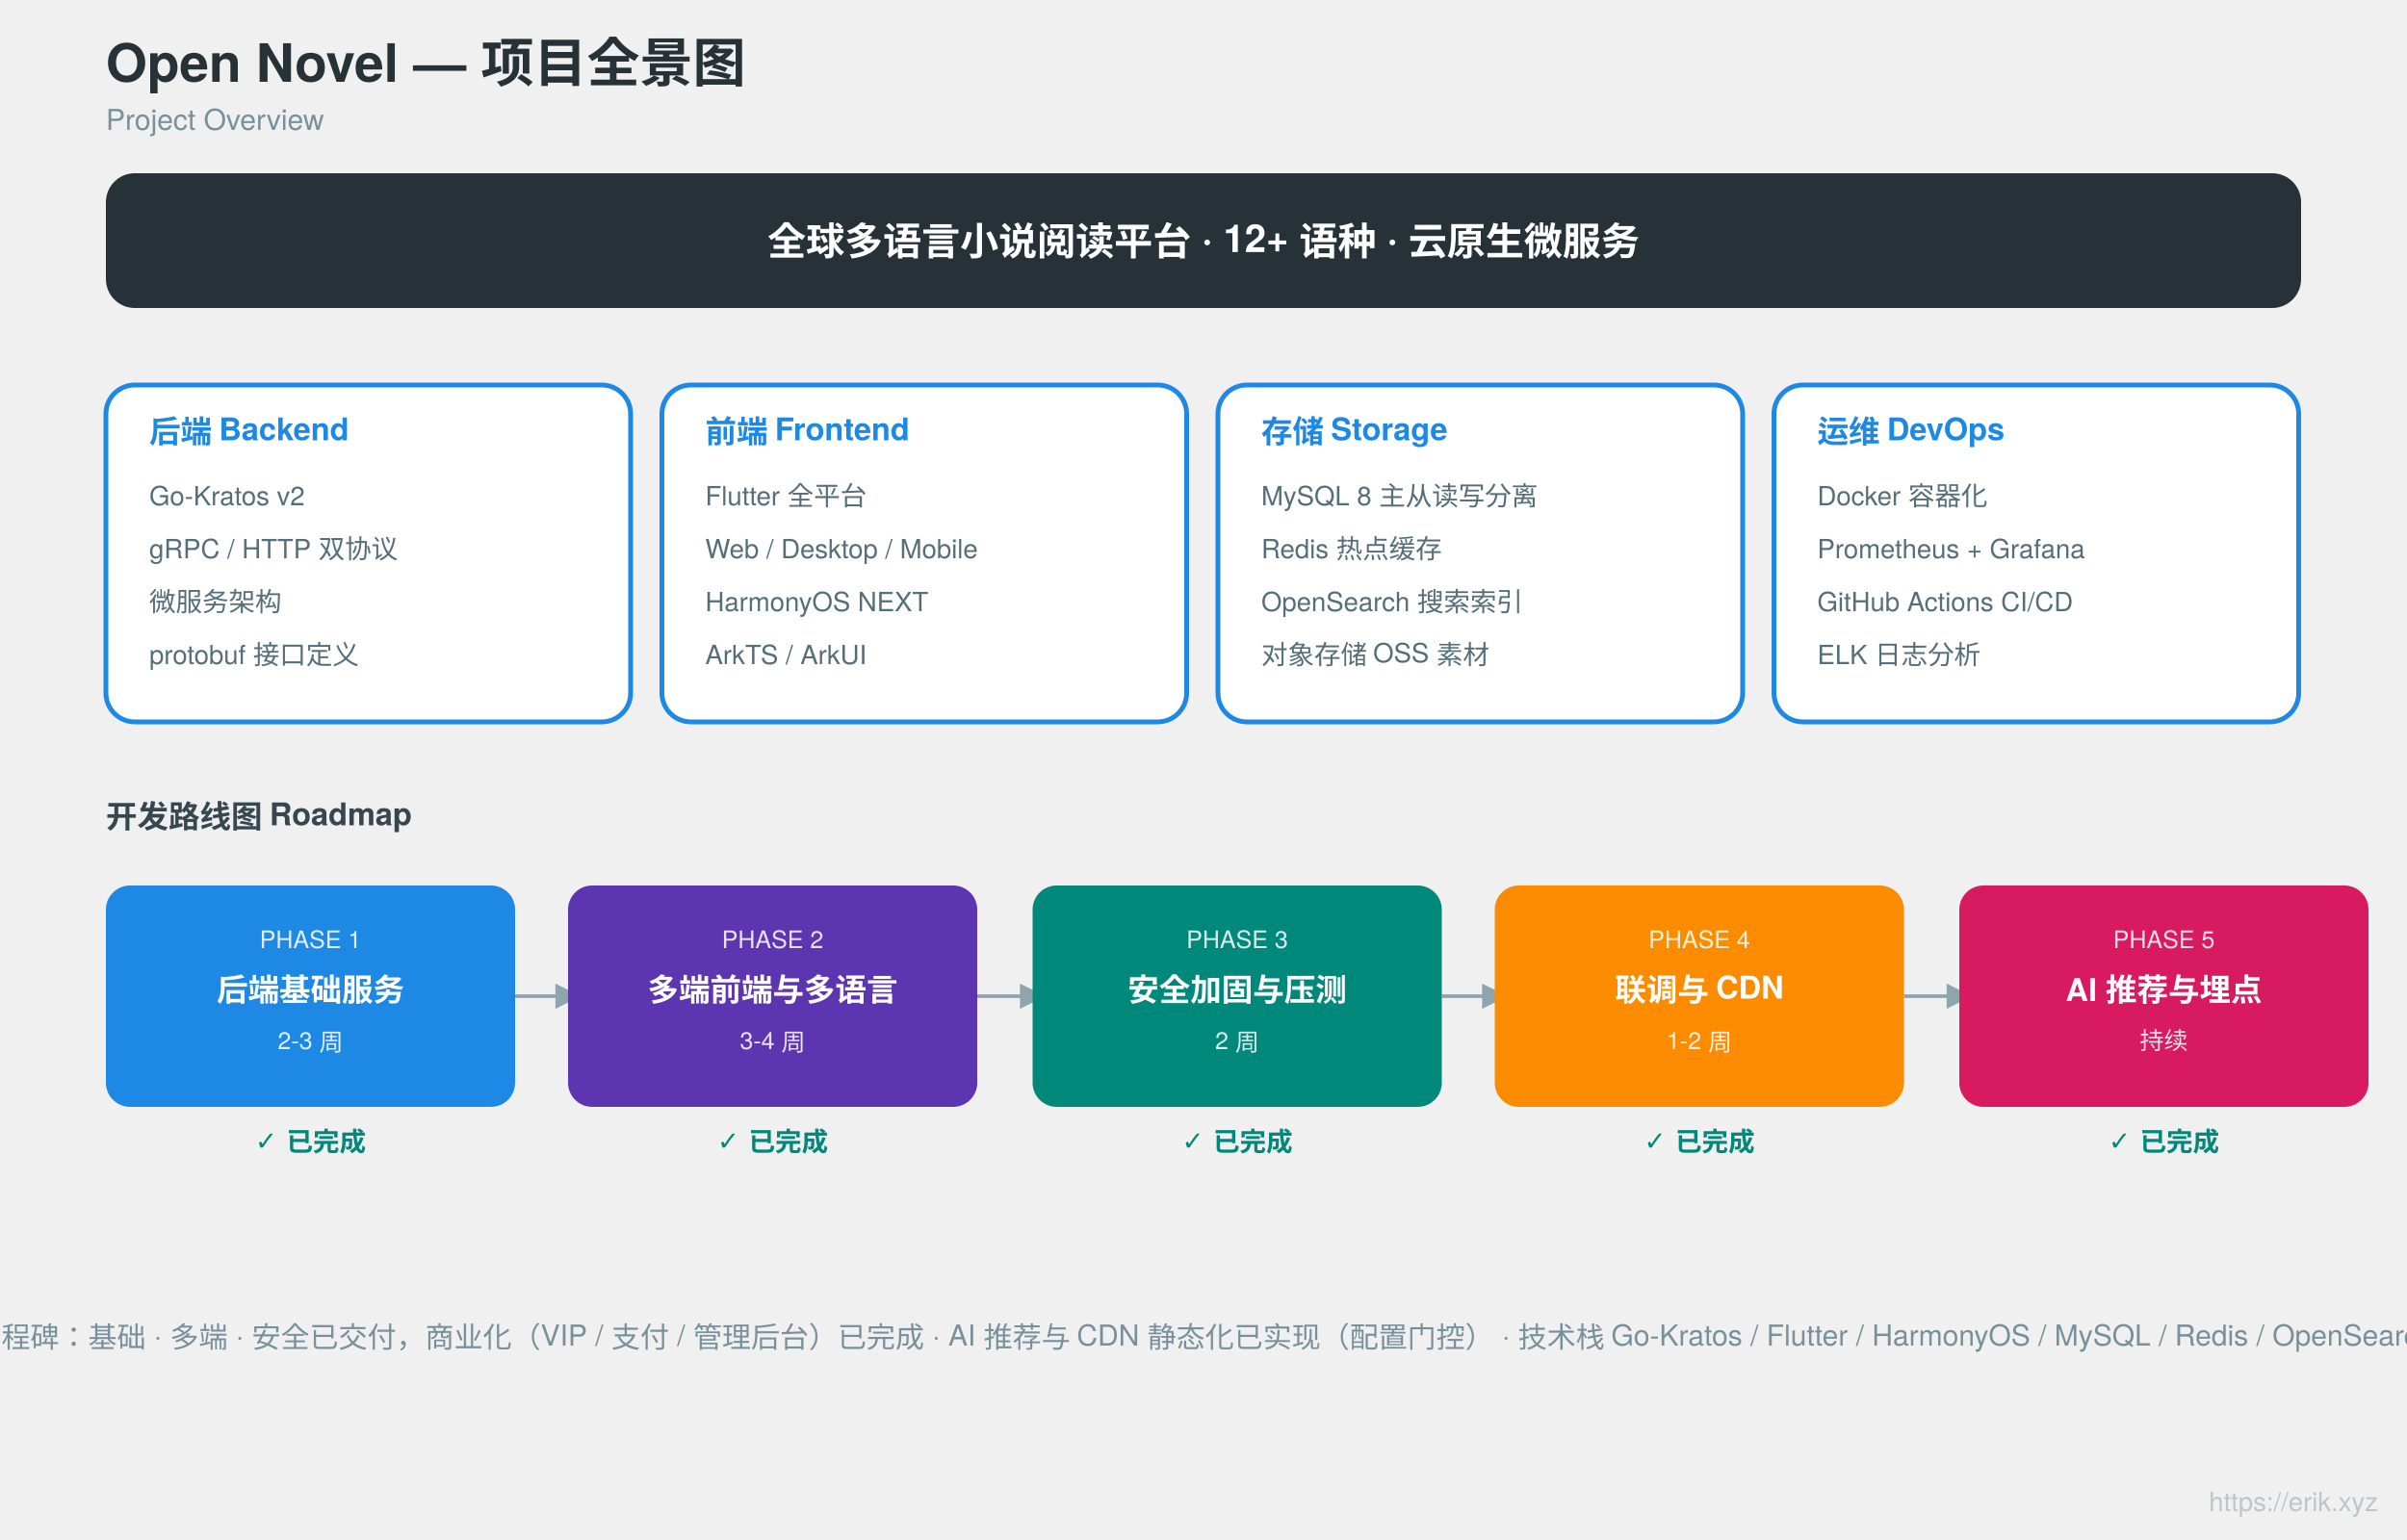
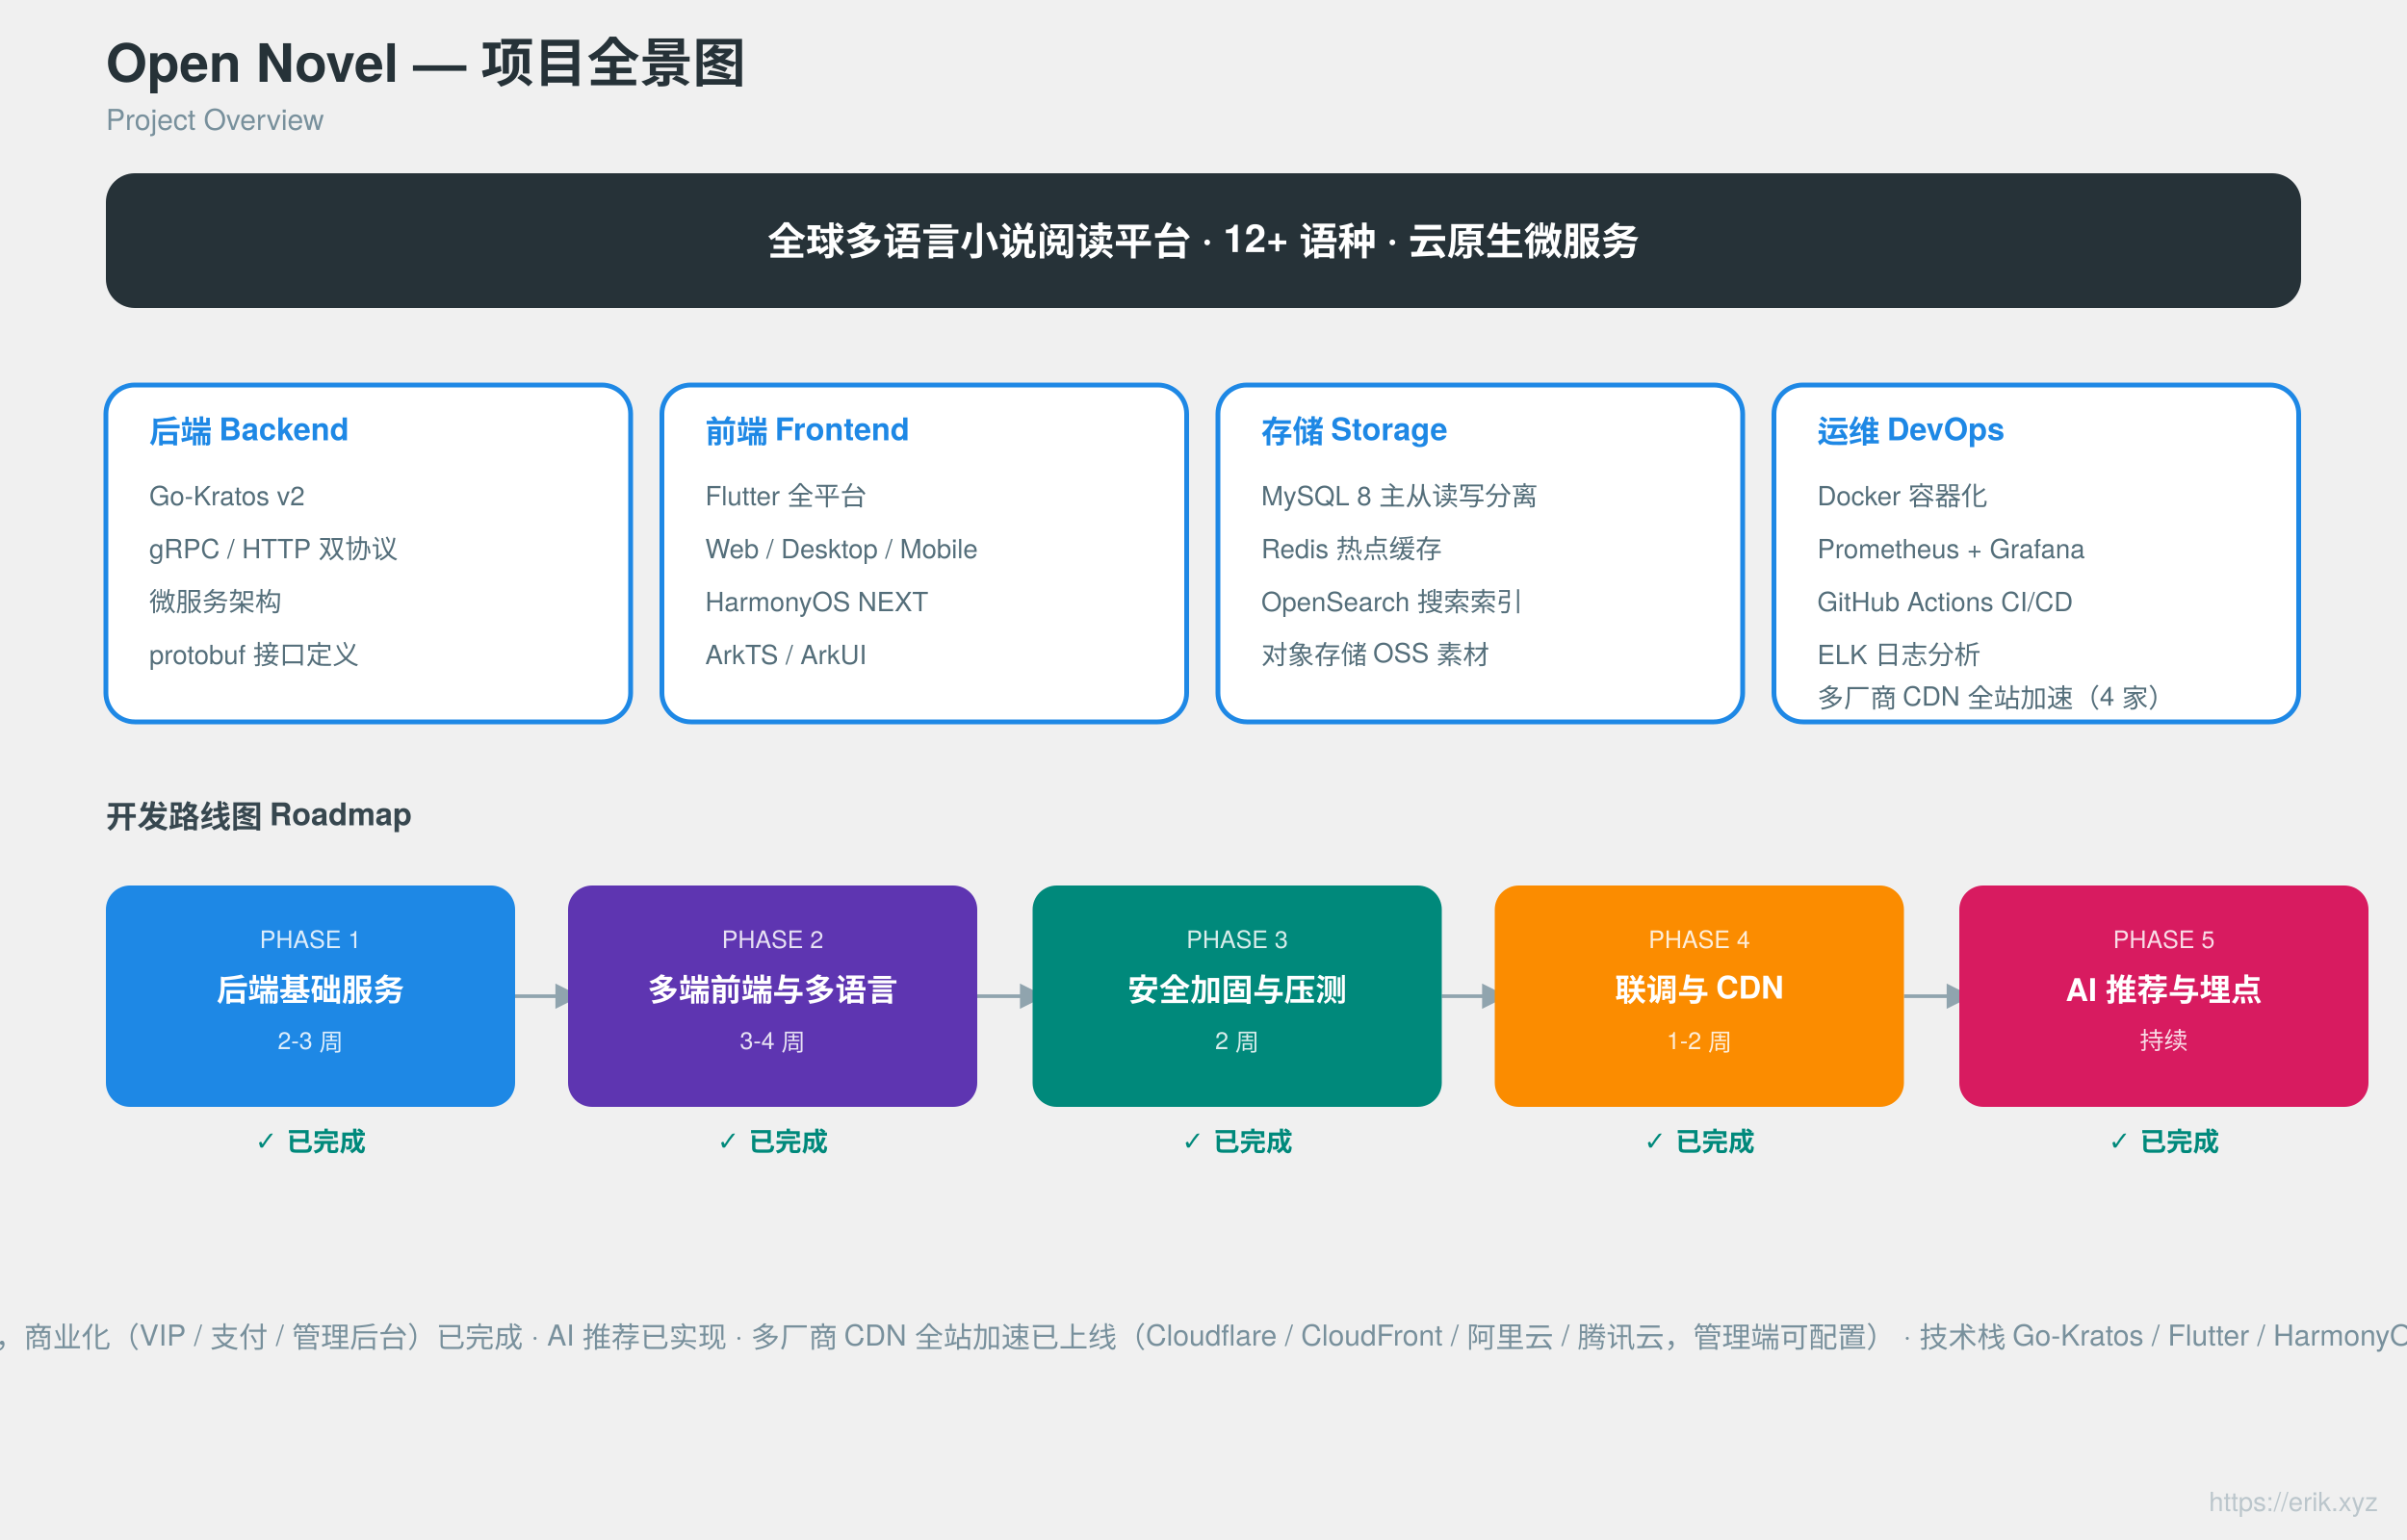
<svg xmlns="http://www.w3.org/2000/svg" width="1000" height="640" viewBox="0 0 1000 640" font-family="'PingFang SC','Microsoft YaHei','Helvetica Neue',sans-serif">
  <defs>
    <marker id="arrow" viewBox="0 0 10 10" refX="5" refY="5" markerWidth="7" markerHeight="7" orient="auto-start-reverse">
      <path d="M 0 0 L 10 5 L 0 10 z" fill="#90a4ae" />
    </marker>
  </defs>
  <text x="44" y="34" font-size="22" font-weight="700" fill="#263238">Open Novel — 项目全景图</text>
  <text x="44" y="54" font-size="12" fill="#78909c">Project Overview</text>
  <rect x="44" y="72" width="912" height="56" rx="12" fill="#263238" />
  <text x="500" y="106" font-size="16" font-weight="600" fill="#ffffff" text-anchor="middle">全球多语言小说阅读平台 · 12+ 语种 · 云原生微服务</text>
  <g>
    <rect x="44" y="160" width="218" height="140" rx="12" fill="#ffffff" stroke="#1e88e5" stroke-width="2" />
    <text x="62" y="184" font-size="13" font-weight="700" fill="#1e88e5">后端 Backend</text>
    <text x="62" y="210" font-size="11" fill="#546e7a">Go-Kratos v2</text>
    <text x="62" y="232" font-size="11" fill="#546e7a">gRPC / HTTP 双协议</text>
    <text x="62" y="254" font-size="11" fill="#546e7a">微服务架构</text>
    <text x="62" y="276" font-size="11" fill="#546e7a">protobuf 接口定义</text>
  </g>
  <g>
    <rect x="275" y="160" width="218" height="140" rx="12" fill="#ffffff" stroke="#1e88e5" stroke-width="2" />
    <text x="293" y="184" font-size="13" font-weight="700" fill="#1e88e5">前端 Frontend</text>
    <text x="293" y="210" font-size="11" fill="#546e7a">Flutter 全平台</text>
    <text x="293" y="232" font-size="11" fill="#546e7a">Web / Desktop / Mobile</text>
    <text x="293" y="254" font-size="11" fill="#546e7a">HarmonyOS NEXT</text>
    <text x="293" y="276" font-size="11" fill="#546e7a">ArkTS / ArkUI</text>
  </g>
  <g>
    <rect x="506" y="160" width="218" height="140" rx="12" fill="#ffffff" stroke="#1e88e5" stroke-width="2" />
    <text x="524" y="184" font-size="13" font-weight="700" fill="#1e88e5">存储 Storage</text>
    <text x="524" y="210" font-size="11" fill="#546e7a">MySQL 8 主从读写分离</text>
    <text x="524" y="232" font-size="11" fill="#546e7a">Redis 热点缓存</text>
    <text x="524" y="254" font-size="11" fill="#546e7a">OpenSearch 搜索索引</text>
    <text x="524" y="276" font-size="11" fill="#546e7a">对象存储 OSS 素材</text>
  </g>
  <g>
    <rect x="737" y="160" width="218" height="140" rx="12" fill="#ffffff" stroke="#1e88e5" stroke-width="2" />
    <text x="755" y="184" font-size="13" font-weight="700" fill="#1e88e5">运维 DevOps</text>
    <text x="755" y="210" font-size="11" fill="#546e7a">Docker 容器化</text>
    <text x="755" y="232" font-size="11" fill="#546e7a">Prometheus + Grafana</text>
    <text x="755" y="254" font-size="11" fill="#546e7a">GitHub Actions CI/CD</text>
    <text x="755" y="276" font-size="11" fill="#546e7a">ELK 日志分析</text>
+     <text x="755" y="294" font-size="11" fill="#546e7a">多厂商 CDN 全站加速（4 家）</text>
  </g>
  <text x="44" y="344" font-size="13" font-weight="700" fill="#37474f">开发路线图 Roadmap</text>
  <line x1="214" y1="414" x2="236" y2="414" stroke="#90a4ae" stroke-width="1.5" marker-end="url(#arrow)" />
  <line x1="406" y1="414" x2="429" y2="414" stroke="#90a4ae" stroke-width="1.5" marker-end="url(#arrow)" />
  <line x1="599" y1="414" x2="621" y2="414" stroke="#90a4ae" stroke-width="1.5" marker-end="url(#arrow)" />
  <line x1="791" y1="414" x2="814" y2="414" stroke="#90a4ae" stroke-width="1.5" marker-end="url(#arrow)" />
  <g>
    <rect x="44" y="368" width="170" height="92" rx="10" fill="#1e88e5" />
    <text x="129" y="394" font-size="10" fill="#ffffff" opacity="0.85" text-anchor="middle">PHASE 1</text>
    <text x="129" y="416" font-size="13" font-weight="600" fill="#ffffff" text-anchor="middle">后端基础服务</text>
    <text x="129" y="436" font-size="10" fill="#ffffff" opacity="0.85" text-anchor="middle">2-3 周</text>
  </g>
  <g>
    <rect x="236" y="368" width="170" height="92" rx="10" fill="#5e35b1" />
    <text x="321" y="394" font-size="10" fill="#ffffff" opacity="0.85" text-anchor="middle">PHASE 2</text>
    <text x="321" y="416" font-size="13" font-weight="600" fill="#ffffff" text-anchor="middle">多端前端与多语言</text>
    <text x="321" y="436" font-size="10" fill="#ffffff" opacity="0.85" text-anchor="middle">3-4 周</text>
  </g>
  <g>
    <rect x="429" y="368" width="170" height="92" rx="10" fill="#00897b" />
    <text x="514" y="394" font-size="10" fill="#ffffff" opacity="0.85" text-anchor="middle">PHASE 3</text>
    <text x="514" y="416" font-size="13" font-weight="600" fill="#ffffff" text-anchor="middle">安全加固与压测</text>
    <text x="514" y="436" font-size="10" fill="#ffffff" opacity="0.85" text-anchor="middle">2 周</text>
  </g>
  <g>
    <rect x="621" y="368" width="170" height="92" rx="10" fill="#fb8c00" />
    <text x="706" y="394" font-size="10" fill="#ffffff" opacity="0.85" text-anchor="middle">PHASE 4</text>
    <text x="706" y="416" font-size="13" font-weight="600" fill="#ffffff" text-anchor="middle">联调与 CDN</text>
    <text x="706" y="436" font-size="10" fill="#ffffff" opacity="0.85" text-anchor="middle">1-2 周</text>
  </g>
  <g>
    <rect x="814" y="368" width="170" height="92" rx="10" fill="#d81b60" />
    <text x="899" y="394" font-size="10" fill="#ffffff" opacity="0.85" text-anchor="middle">PHASE 5</text>
    <text x="899" y="416" font-size="13" font-weight="600" fill="#ffffff" text-anchor="middle">AI 推荐与埋点</text>
    <text x="899" y="436" font-size="10" fill="#ffffff" opacity="0.85" text-anchor="middle">持续</text>
  </g>
  <text x="129" y="478" font-size="11" font-weight="600" fill="#00897b" text-anchor="middle">✓ 已完成</text>
  <text x="321" y="478" font-size="11" font-weight="600" fill="#00897b" text-anchor="middle">✓ 已完成</text>
  <text x="514" y="478" font-size="11" font-weight="600" fill="#00897b" text-anchor="middle">✓ 已完成</text>
  <text x="706" y="478" font-size="11" font-weight="600" fill="#00897b" text-anchor="middle">✓ 已完成</text>
  <text x="899" y="478" font-size="11" font-weight="600" fill="#00897b" text-anchor="middle">✓ 已完成</text>
-   <text x="500" y="560" font-size="12" fill="#78909c" text-anchor="middle">里程碑：基础 · 多端 · 安全已交付，商业化（VIP / 支付 / 管理后台）已完成 · AI 推荐与 CDN 静态化已实现（配置门控） · 技术栈 Go-Kratos / Flutter / HarmonyOS / MySQL / Redis / OpenSearch</text>
+   <text x="500" y="560" font-size="12" fill="#78909c" text-anchor="middle">里程碑：基础 · 多端 · 安全已交付，商业化（VIP / 支付 / 管理后台）已完成 · AI 推荐已实现 · 多厂商 CDN 全站加速已上线（Cloudflare / CloudFront / 阿里云 / 腾讯云，管理端可配置） · 技术栈 Go-Kratos / Flutter / HarmonyOS / MySQL / Redis / OpenSearch</text>
  <text x="988" y="628" font-size="11" fill="#90a4ae" opacity="0.55" text-anchor="end">https://erik.xyz</text>
</svg>
